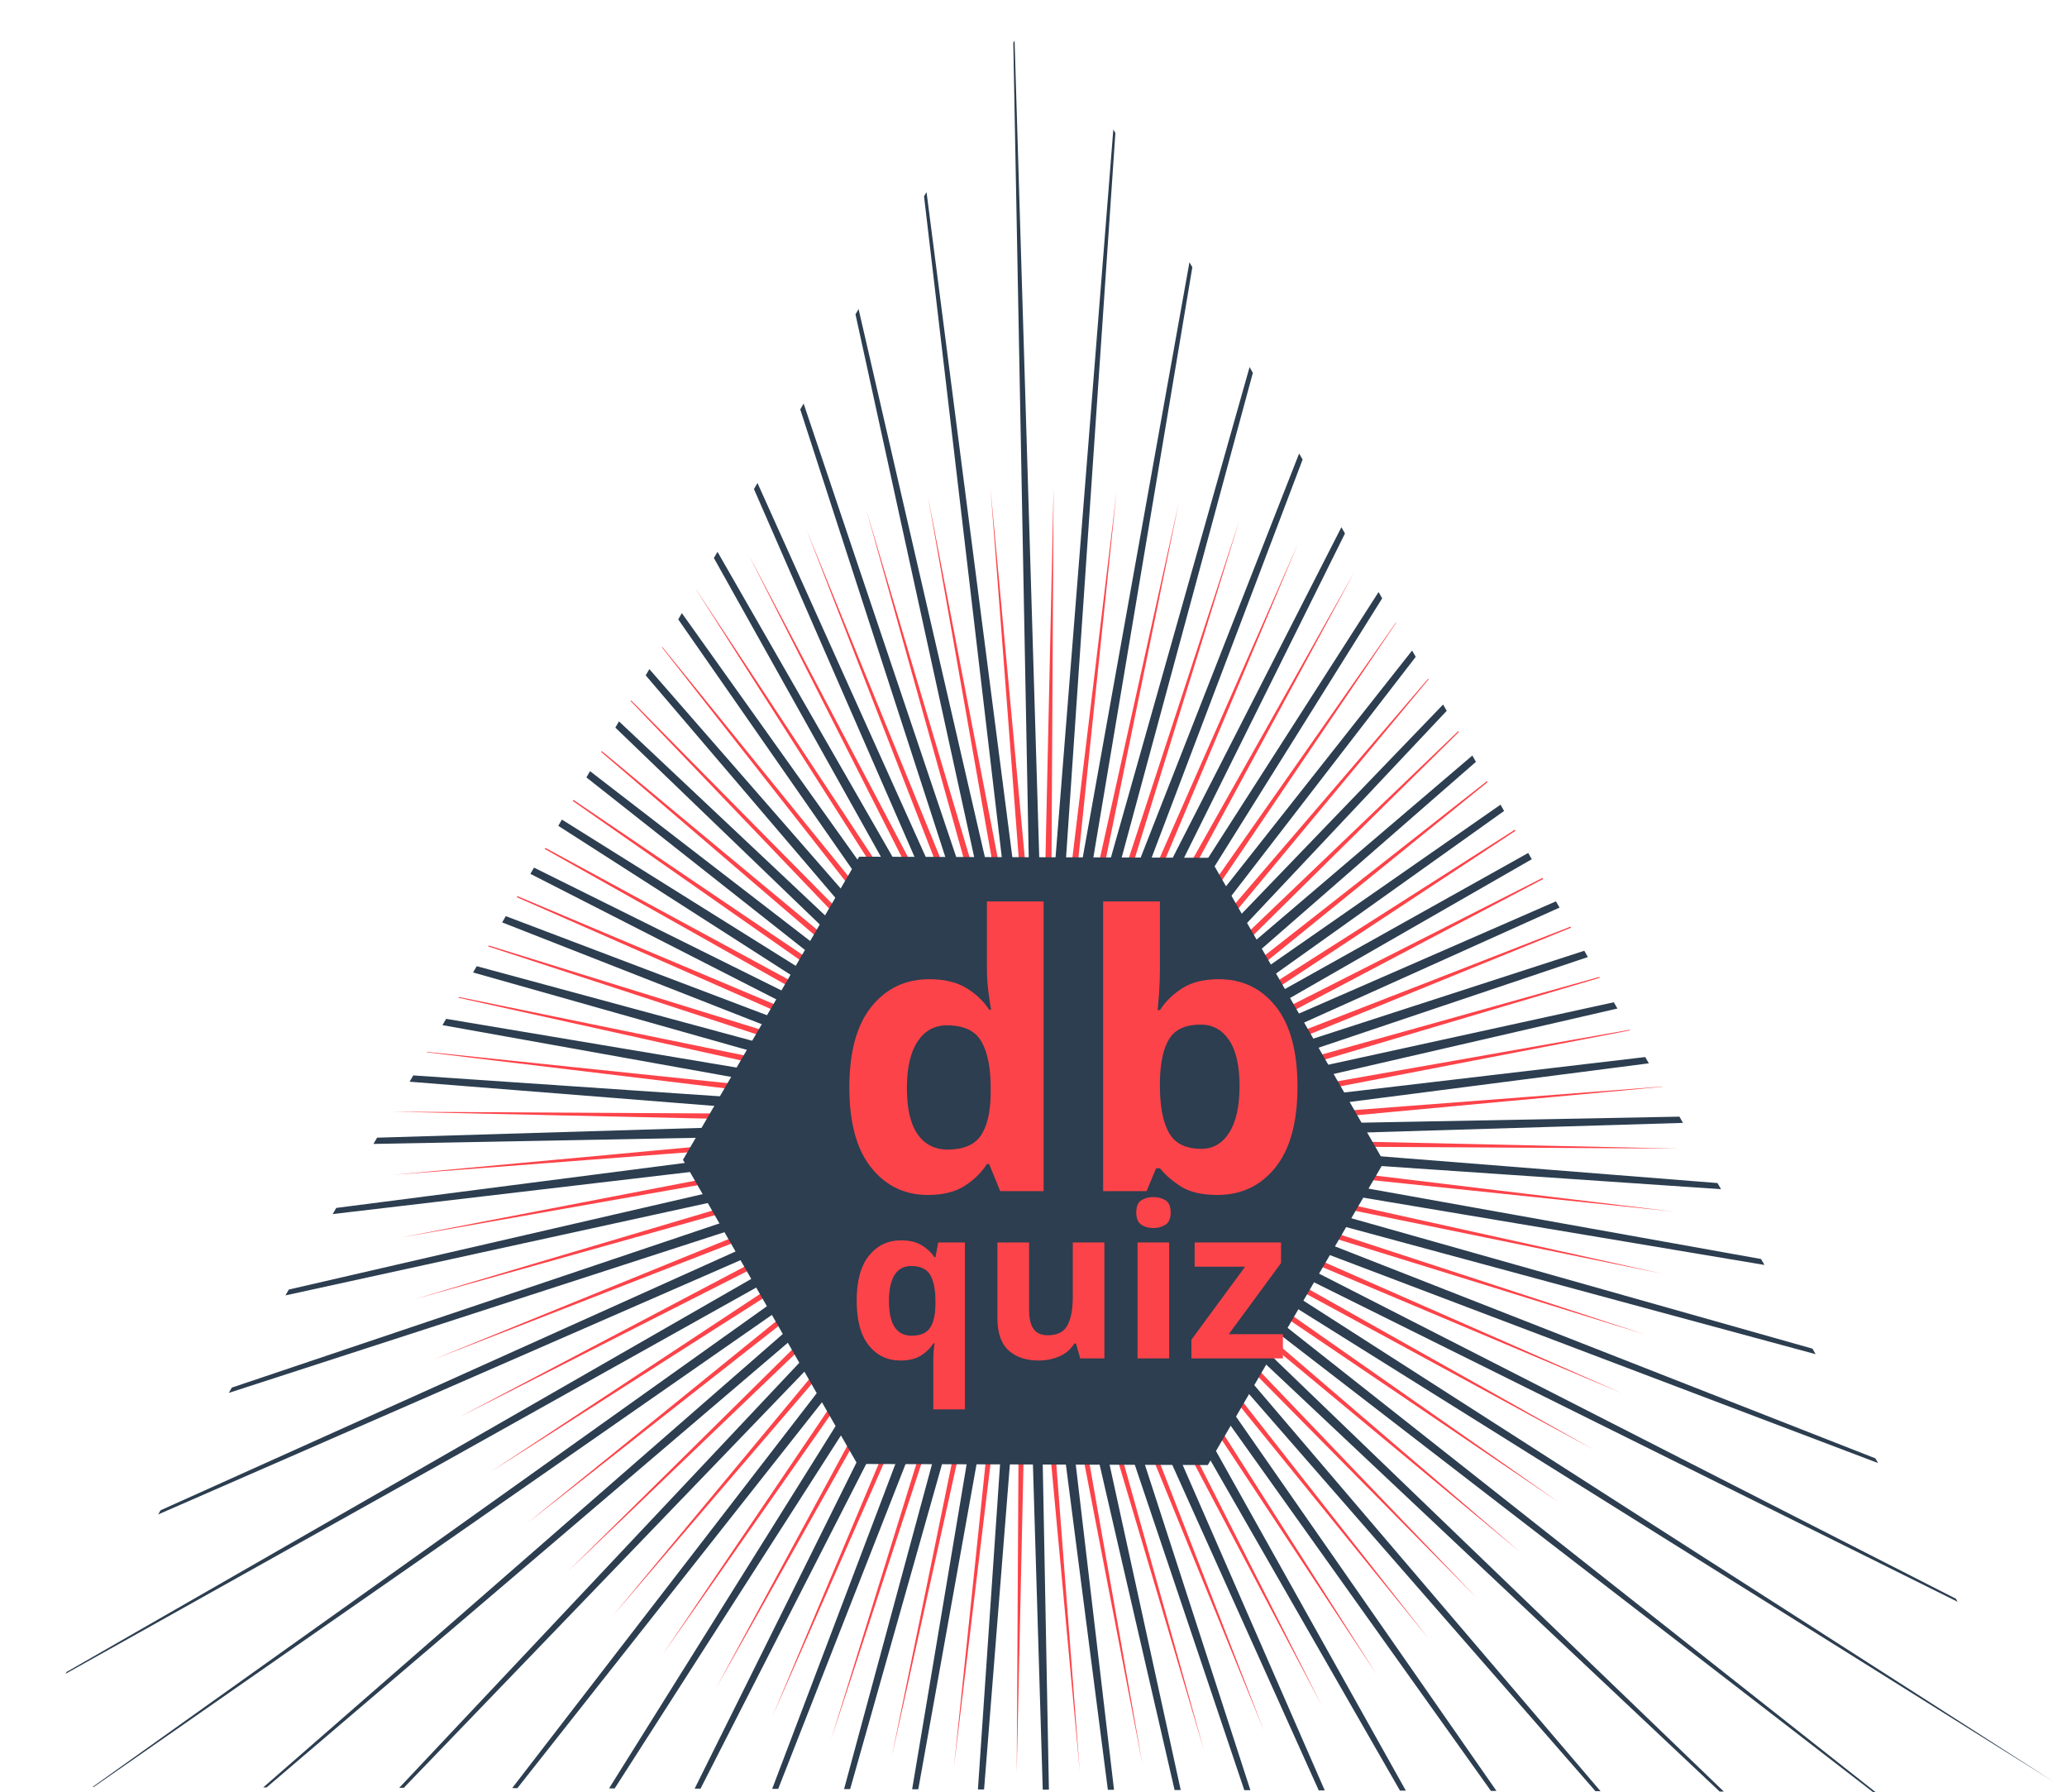
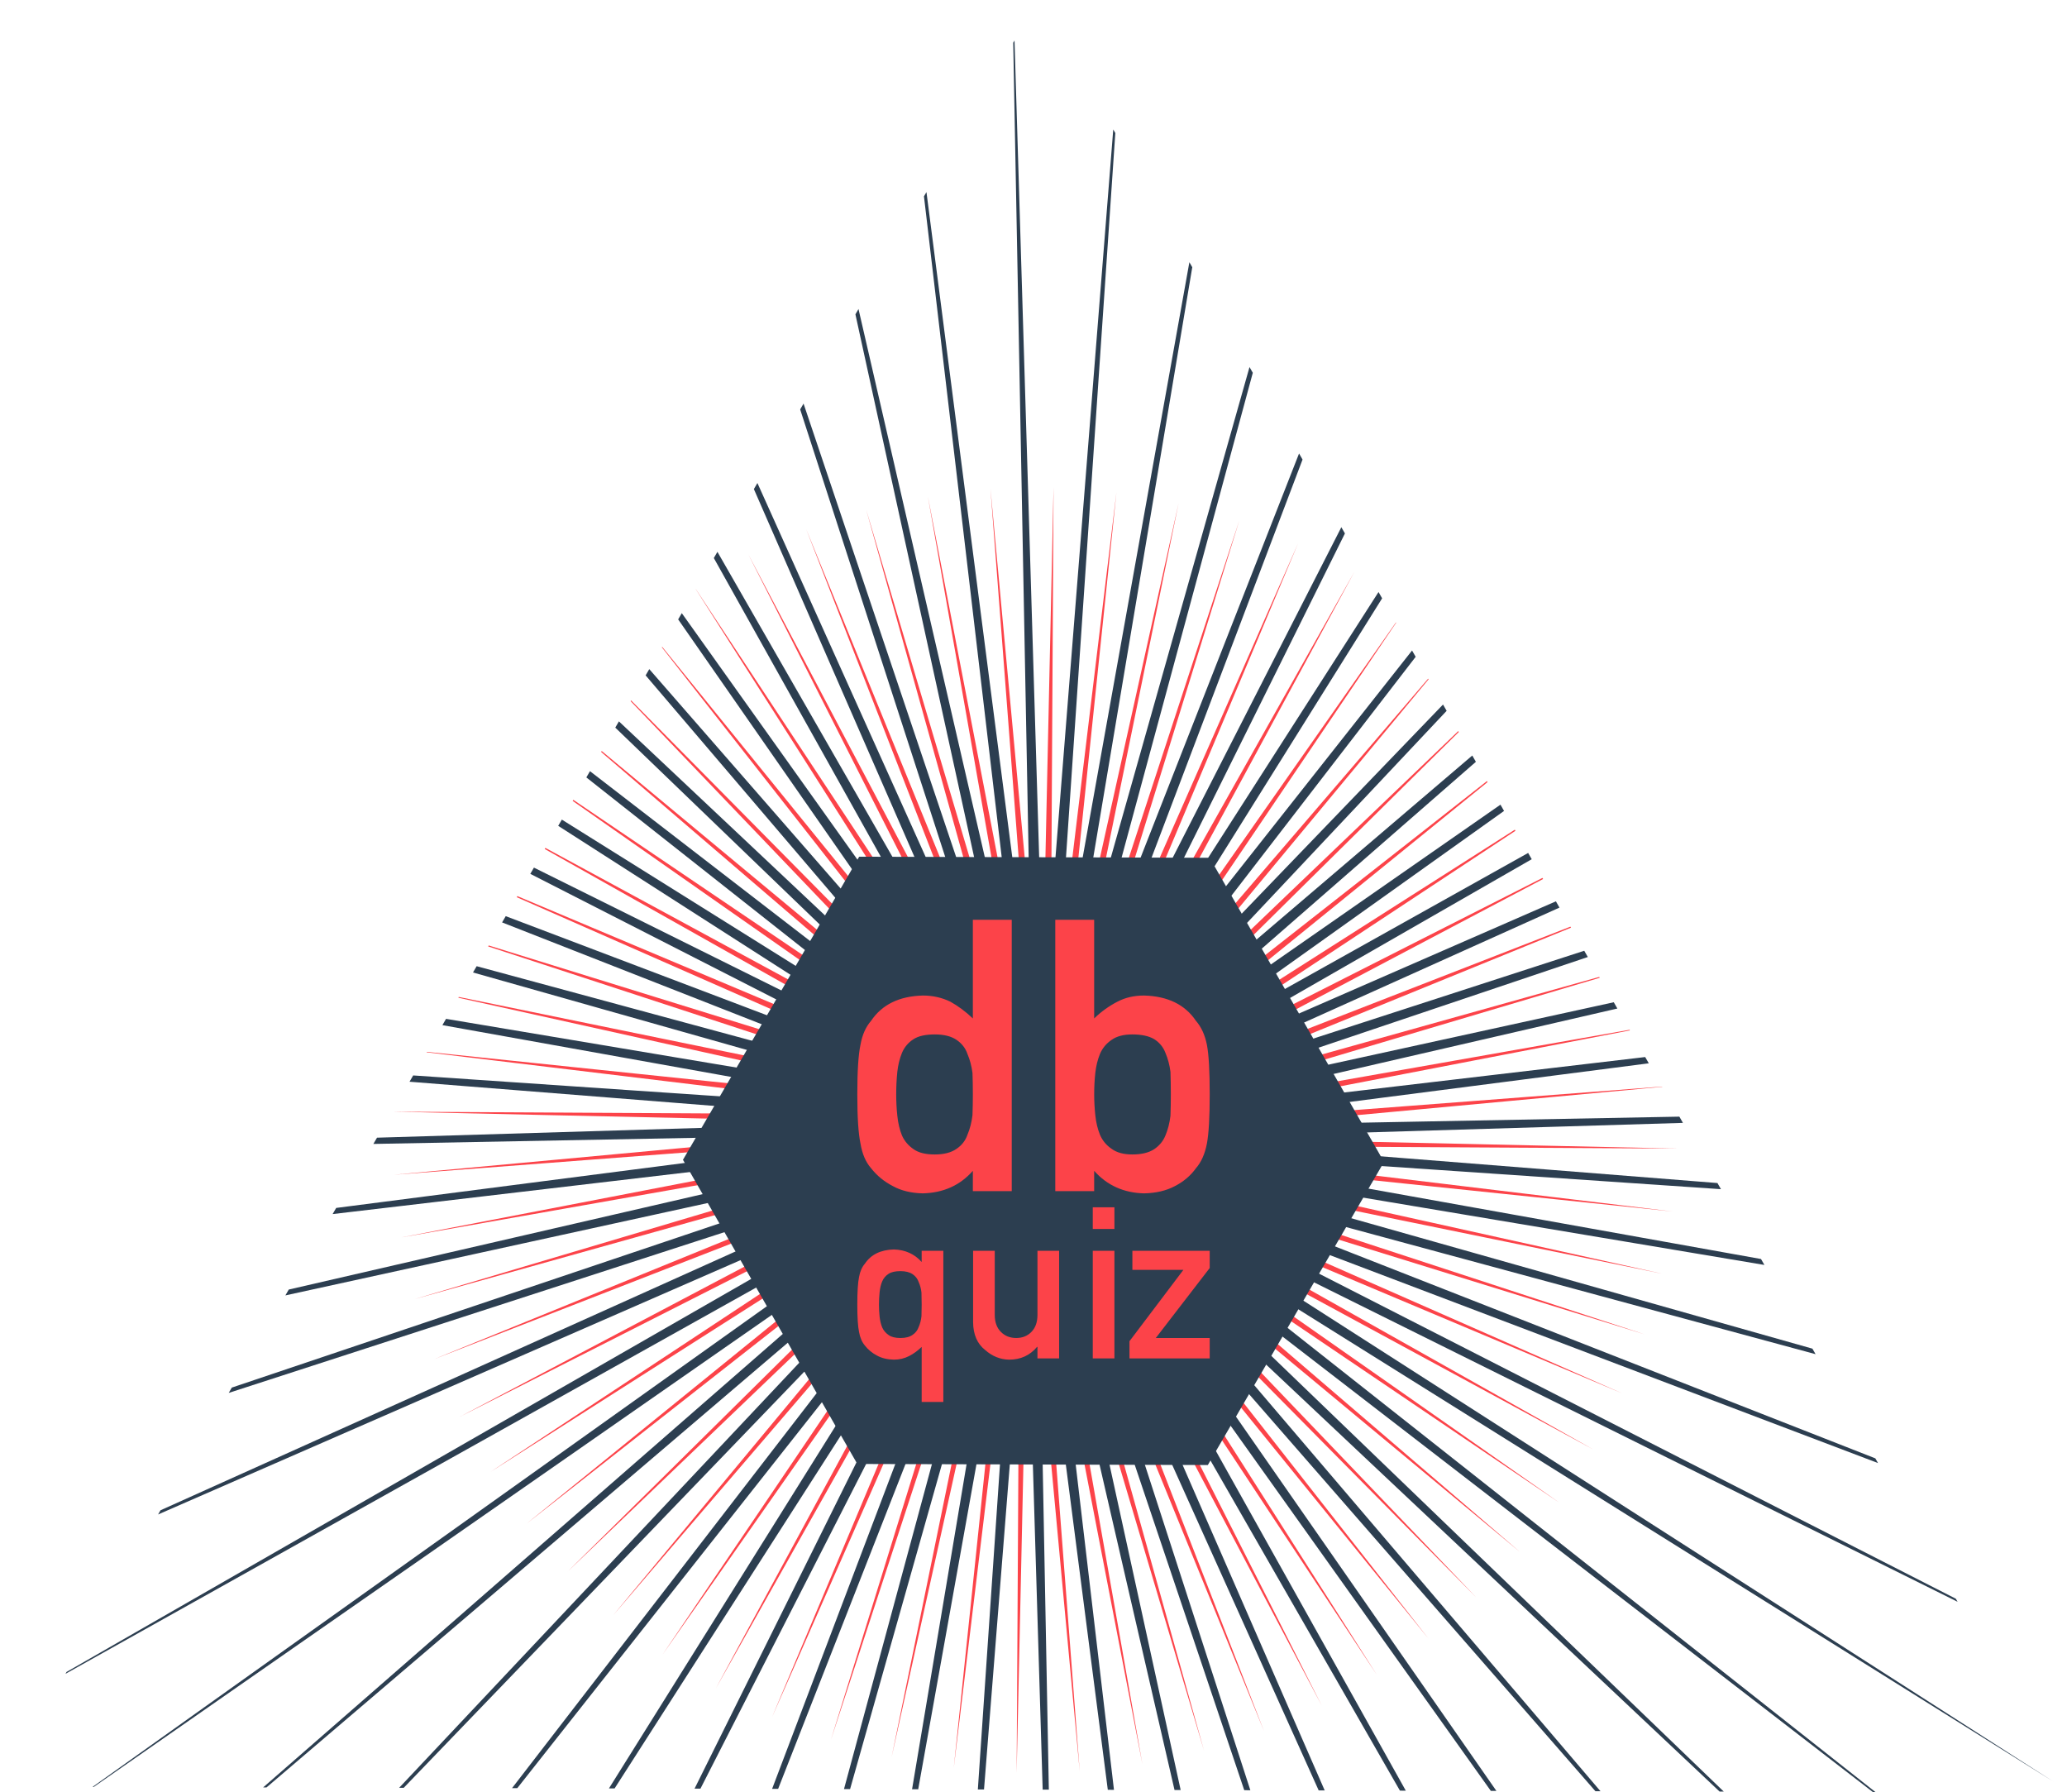
- <svg xmlns="http://www.w3.org/2000/svg" width="300" height="260" id="svg3078" version="1.1">
-   <defs id="defs3080">
-     <clipPath clipPathUnits="userSpaceOnUse" id="clipPath4299">
-       <path style="fill:#364e59;fill-opacity:1;stroke:none" id="path4301" d="m 558.143,513.976 -803.322,-2.287 403.642,-694.553 z" transform="matrix(0.7567492,0,0,0.7567492,-1109.707,-369.5409)" />
-     </clipPath>
-     <clipPath clipPathUnits="userSpaceOnUse" id="clipPath3065">
-       <path style="fill:#364e59;fill-opacity:1;stroke:none" id="path3067" d="m 558.143,513.976 -803.322,-2.287 403.642,-694.553 z" transform="matrix(0.7567492,0,0,0.7567492,-1109.707,-369.5409)" />
+ <svg xmlns="http://www.w3.org/2000/svg" width="300" height="260">
+   <defs>
+     <clipPath id="a">
+       <path d="M-687.333 19.41l-607.913-1.73 305.456-525.603z" fill="#364e59" />
    </clipPath>
  </defs>
-   <g id="layer1" transform="translate(0,-792.3622)">
-     <g id="g3125" transform="matrix(0.5636379,0,0,0.5636379,-62.13243,765.0645)">
-       <path style="fill:#fc4349;fill-opacity:1;stroke:none" id="path4471" d="m -967.82,-160.961 141.164,79.481 -142.687,-77.298 132.694,92.935 -134.423,-90.912 122.945,105.494 -124.865,-103.65 112.013,117.037 -114.104,-115.39 100.002,127.452 -102.245,-126.018 87.028,136.64 -89.4,-135.433 73.216,144.513 -75.695,-143.544 58.699,150.993 -61.261,-150.272 43.616,156.02 -46.237,-155.553 28.114,159.544 -30.767,-159.336 12.34,161.531 -15.001,-161.584 -3.552,161.963 0.909,-162.277 -19.41,160.835 16.81,-161.406 -35.081,158.158 32.55,-158.981 -50.414,153.958 47.976,-155.025 -65.262,148.275 62.94,-149.576 -79.481,141.164 77.298,-142.687 -92.935,132.694 90.912,-134.423 -105.494,122.945 103.65,-124.865 -117.037,112.013 115.389,-114.104 -127.452,100.002 126.018,-102.245 -136.64,87.028 135.433,-89.4 -144.513,73.216 143.544,-75.695 -150.993,58.699 150.272,-61.261 -156.02,43.616 155.553,-46.237 -159.544,28.114 159.336,-30.767 -161.531,12.34 161.584,-15.001 -161.963,-3.552 162.277,0.909 -160.835,-19.41 161.406,16.81 -158.158,-35.081 158.981,32.55 -153.958,-50.414 155.025,47.976 -148.275,-65.262 149.576,62.94 -141.164,-79.481 142.687,77.298 -132.694,-92.935 134.423,90.912 -122.945,-105.494 124.865,103.65 -112.013,-117.037 114.104,115.39 -100.002,-127.452 102.245,126.018 -87.028,-136.64 89.4,135.433 -73.216,-144.513 75.695,143.544 -58.699,-150.993 61.261,150.272 -43.616,-156.02 46.237,155.553 -28.114,-159.544 30.767,159.336 -12.34,-161.531 15.002,161.584 3.552,-161.963 -0.909,162.277 19.41,-160.835 -16.81,161.406 35.081,-158.158 -32.55,158.981 50.414,-153.958 -47.976,155.025 65.262,-148.275 -62.94,149.576 79.481,-141.164 -77.298,142.687 92.935,-132.694 -90.912,134.423 105.494,-122.945 -103.65,124.865 117.037,-112.013 -115.39,114.104 127.452,-100.002 -126.018,102.245 136.64,-87.028 -135.433,89.4 144.513,-73.216 -143.544,75.695 150.993,-58.699 -150.272,61.261 156.02,-43.616 -155.553,46.237 159.544,-28.114 -159.336,30.767 161.531,-12.34 -161.584,15.001 161.963,3.552 -162.277,-0.909 160.835,19.41 -161.406,-16.81 158.158,35.081 -158.981,-32.55 153.958,50.414 -155.025,-47.976 148.275,65.262 z" transform="matrix(0.8755475,0,0,0.8755475,1244.284,492.934)" clip-path="url(#clipPath4299)" />
-       <path clip-path="url(#clipPath4299)" transform="matrix(0.8755475,0,0,0.8755475,1244.284,492.934)" d="M -959.861,-155.971 -691.274,16.219 -961.911,-153.031 -711.495,44.655 -964.24,-150.307 -734.406,70.972 -966.824,-147.824 -759.787,94.917 -969.64,-145.607 l 182.248,261.866 -185.267,-259.935 155.703,278.468 -158.897,-276.843 127.658,292.389 -130.996,-291.084 98.384,303.494 -101.834,-302.522 68.163,311.676 -71.691,-311.047 37.285,316.856 -40.858,-316.576 6.048,318.985 -9.632,-319.057 -25.247,318.042 21.688,-318.465 -56.299,314.036 52.798,-314.805 -86.808,307.005 83.4,-308.114 -116.482,297.018 113.199,-298.456 -145.034,284.171 141.908,-285.923 -172.189,268.587 169.25,-270.637 -197.686,250.416 194.962,-252.744 -221.28,229.833 218.797,-232.418 -242.742,207.037 240.524,-209.853 -261.866,182.248 259.935,-185.267 -278.468,155.703 276.843,-158.897 -292.389,127.658 291.084,-130.996 -303.494,98.384 302.522,-101.834 -311.676,68.163 311.047,-71.691 -316.856,37.285 316.577,-40.858 -318.985,6.048 319.057,-9.632 -318.042,-25.247 318.465,21.688 -314.036,-56.299 314.805,52.798 -307.005,-86.808 308.114,83.4 -297.018,-116.482 298.456,113.199 -284.171,-145.034 285.923,141.908 -268.587,-172.189 270.637,169.25 -250.416,-197.686 252.744,194.962 -229.833,-221.28 232.418,218.797 -207.037,-242.742 209.853,240.524 -182.248,-261.866 185.267,259.935 -155.703,-278.468 158.897,276.843 -127.658,-292.389 130.996,291.084 -98.384,-303.494 101.834,302.522 -68.163,-311.676 71.691,311.047 -37.285,-316.856 40.858,316.576 -6.048,-318.985 9.632,319.057 25.247,-318.042 -21.688,318.465 56.299,-314.036 -52.798,314.805 86.808,-307.005 -83.4,308.114 116.482,-297.018 -113.199,298.456 145.034,-284.171 -141.908,285.923 172.189,-268.587 -169.25,270.637 197.686,-250.416 -194.962,252.744 221.28,-229.833 -218.797,232.418 242.742,-207.037 -240.524,209.853 261.866,-182.248 -259.935,185.267 278.468,-155.703 -276.843,158.897 292.389,-127.658 -291.084,130.996 303.494,-98.384 -302.522,101.834 311.676,-68.163 -311.047,71.691 316.856,-37.285 -316.576,40.858 318.985,-6.048 -319.057,9.632 318.042,25.247 -318.465,-21.688 314.036,56.299 -314.805,-52.798 307.005,86.808 -308.114,-83.4 297.018,116.482 -298.456,-113.199 284.171,145.034 z" id="path4473" style="fill:#2c3e50;fill-opacity:1;stroke:none" />
-       <path style="fill:#2c3e50;fill-opacity:1;stroke:none" id="path4475" d="m -144.117,348.513 -259.652,148.858 -258.741,-150.436 0.911,-299.294 259.652,-148.858 258.741,150.436 z" transform="matrix(0,-0.3015822,0.3015822,0,316.6266,225.8083)" />
-       <text xml:space="preserve" style="font-size:98.123px;font-style:normal;font-variant:normal;font-weight:bold;font-stretch:normal;text-align:start;line-height:125%;letter-spacing:0px;word-spacing:0px;writing-mode:lr-tb;text-anchor:start;fill:#fc4349;fill-opacity:1;stroke:none;font-family:DIN Alternate;-inkscape-font-specification:DIN Alternate Bold" x="324.523" y="355.091" id="text4479">
-         <tspan id="tspan4481" x="324.523" y="355.091">db</tspan>
-       </text>
-       <text id="text4483" y="398.16" x="328.375" style="font-size:54.66px;font-style:normal;font-variant:normal;font-weight:bold;font-stretch:normal;text-align:start;line-height:125%;letter-spacing:0px;word-spacing:0px;writing-mode:lr-tb;text-anchor:start;fill:#fc4349;fill-opacity:1;stroke:none;font-family:DIN Alternate;-inkscape-font-specification:DIN Alternate Bold" xml:space="preserve">
-         <tspan dx="0 0.432 1.296 -1.728" y="398.16" x="328.375" id="tspan4485">quiz</tspan>
-       </text>
-     </g>
-   </g>
+   <path d="M-967.82-160.96l141.164 79.48-142.687-77.298 132.694 92.935-134.422-90.912L-848.127-51.26l-124.865-103.65L-860.98-37.874l-114.103-115.39L-875.08-25.81l-102.246-126.02 87.028 136.64-89.4-135.432L-906.482-6.11l-75.695-143.543L-923.48 1.34l-61.26-150.27 43.617 156.018-46.237-155.552 28.113 159.543-30.767-159.338 12.34 161.53-15-161.583-3.553 161.962.91-162.277-19.412 160.835 16.813-161.406-35.08 158.158 32.55-158.98-50.416 153.956 47.976-155.025-65.262 148.275 62.94-149.577-79.48 141.166 77.298-142.687-92.935 132.693 90.912-134.423-105.494 122.944 103.65-124.865-117.036 112.01 115.39-114.103L-1140.36-59.65l126.018-102.244-136.64 87.028 135.433-89.4-144.51 73.215 143.543-75.697-150.993 58.7 150.27-61.262-156.02 43.617 155.554-46.237-159.544 28.115 159.336-30.767-161.53 12.34 161.583-15.002-161.964-3.552 162.276.91-160.834-19.41 161.405 16.81-158.158-35.082 158.982 32.55-153.96-50.414 155.026 47.976-148.274-65.262 149.575 62.94-141.164-79.482 142.688 77.3-132.693-92.936 134.423 90.91-122.945-105.493 124.865 103.65-112.013-117.034 114.104 115.39-100-127.453 102.243 126.018-87.03-136.64 89.402 135.434-73.216-144.513 75.694 143.544-58.7-150.993 61.262 150.273-43.616-156.02 46.238 155.553-28.114-159.543 30.768 159.335-12.34-161.53 15 161.584 3.553-161.962-.91 162.277 19.41-160.835-16.81 161.406 35.082-158.157-32.55 158.98 50.415-153.956-47.976 155.025 65.262-148.276-62.94 149.576 79.48-141.164-77.297 142.686 92.937-132.693-90.912 134.42 105.494-122.944-103.65 124.865 117.036-112.013-115.39 114.105 127.452-100.003-126.018 102.244 136.64-87.028-135.433 89.4 144.512-73.216-143.545 75.697 150.993-58.7-150.273 61.262 156.02-43.618-155.553 46.236 159.544-28.114-159.336 30.767 161.53-12.34-161.584 15 161.963 3.555-162.277-.91 160.835 19.41-161.407-16.81 158.16 35.082-158.98-32.55 153.956 50.413-155.026-47.976 148.276 65.262z" transform="translate(639.193 250.54) scale(.4935)" clip-path="url(#a)" fill="#fc4349" />
+   <path clip-path="url(#a)" transform="translate(639.193 250.54) scale(.4935)" d="M-959.86-155.97l268.586 172.19-270.637-169.25 250.414 197.685-252.745-194.962 229.833 221.28-232.418-218.797 207.037 242.74-209.853-240.523 182.247 261.866-185.267-259.937 155.704 278.468-158.897-276.84 127.66 292.39-130.997-291.087 98.384 303.494-101.834-302.522 68.163 311.676-71.69-311.047 37.284 316.856-40.858-316.577 6.046 318.985-9.63-319.058-25.248 318.042 21.687-318.465-56.3 314.035 52.8-314.805-86.81 307.005 83.402-308.114-116.483 297.02 113.2-298.457-145.035 284.17 141.907-285.92-172.19 268.586 169.25-270.637-197.686 250.415 194.963-252.744-221.28 229.834 218.798-232.418-242.74 207.038 240.523-209.853-261.863 182.25 259.935-185.267-278.468 155.703 276.843-158.897-292.39 127.656 291.085-130.996-303.494 98.386 302.525-101.835-311.676 68.166 311.046-71.692-316.856 37.285 316.575-40.86-318.985 6.05 319.057-9.632-318.042-25.246 318.465 21.688-314.036-56.298 314.806 52.798-307.006-86.808 308.114 83.4-297.018-116.482 298.456 113.2-284.17-145.035 285.922 141.908-268.586-172.188 270.637 169.25-250.418-197.686 252.745 194.96-229.834-221.28 232.418 218.798-207.037-242.74 209.853 240.523-182.247-261.865 185.265 259.935-155.702-278.47 158.896 276.844-127.66-292.388 130.997 291.084-98.384-303.493 101.834 302.522-68.163-311.677 71.69 311.047-37.284-316.857 40.86 316.577-6.05-318.985 9.632 319.057 25.247-318.043-21.69 318.463 56.3-314.034-52.8 314.804 86.81-307.004-83.4 308.114 116.48-297.018-113.2 298.456 145.035-284.17-141.908 285.922 172.19-268.587-169.25 270.637 197.686-250.415-194.963 252.74 221.28-229.834-218.796 232.417 242.742-207.037-240.524 209.853 261.866-182.25-259.935 185.267 278.468-155.703-276.84 158.897 292.39-127.657-291.086 130.996 303.494-98.386-302.523 101.834 311.676-68.164-311.046 71.692 316.856-37.286-316.58 40.86 318.985-6.048-319.056 9.632 318.04 25.246-318.463-21.688 314.036 56.3-314.806-52.8 307.006 86.81-308.115-83.402 297.018 116.483-298.456-113.2 284.17 145.034z" fill="#2c3e50" />
+   <path d="M175.572 124.474l25.303 44.136-25.572 43.982-50.875-.155L99.125 168.3l25.572-43.98z" fill="#2c3e50" />
+   <path d="M141.198 169.902v2.943h5.644v-39.373h-5.644v14.313c-1.044-.99-2.134-1.8-3.268-2.43-1.224-.595-2.556-.892-3.996-.892-3.42.09-5.924 1.315-7.508 3.673-.774.882-1.287 2.043-1.54 3.484-.305 1.422-.458 3.816-.458 7.183 0 3.313.153 5.69.46 7.13.25 1.512.764 2.71 1.538 3.59.846 1.08 1.9 1.945 3.16 2.593 1.206.666 2.655 1.018 4.348 1.054 2.988-.072 5.41-1.162 7.264-3.268m-5.536-19.795c1.332 0 2.385.26 3.16.784.774.523 1.305 1.207 1.593 2.053.36.846.603 1.764.73 2.754.035.99.053 2.026.053 3.106 0 .99-.018 1.998-.054 3.024-.126 1.045-.37 1.99-.73 2.836-.287.846-.818 1.53-1.593 2.052-.773.54-1.826.81-3.158.81-1.332 0-2.35-.252-3.052-.756-.774-.523-1.34-1.19-1.7-2-.343-.845-.568-1.8-.676-2.86-.108-1.01-.162-2.045-.162-3.107 0-1.116.054-2.205.162-3.268.108-.99.333-1.908.675-2.754.36-.845.926-1.51 1.7-1.998.702-.45 1.72-.675 3.052-.675M153.16 172.845h5.645v-2.943c1.872 2.106 4.285 3.196 7.237 3.268 1.747-.036 3.24-.388 4.483-1.054 1.26-.648 2.278-1.512 3.052-2.592.774-.882 1.305-2.08 1.593-3.592.27-1.44.405-3.816.405-7.13 0-3.366-.135-5.76-.405-7.182-.288-1.44-.82-2.602-1.593-3.484-1.585-2.358-4.096-3.583-7.535-3.673-1.44 0-2.727.297-3.86.892-1.226.63-2.35 1.44-3.377 2.43v-14.313h-5.644v39.373m11.18-22.738c1.333 0 2.386.225 3.16.675.775.487 1.324 1.153 1.648 2 .36.845.603 1.763.73 2.753.035 1.063.053 2.152.053 3.268 0 1.062-.017 2.097-.053 3.106-.126 1.06-.37 2.015-.73 2.86-.323.81-.872 1.477-1.646 2-.774.503-1.827.756-3.16.756-1.26 0-2.258-.27-2.996-.81-.775-.523-1.342-1.207-1.702-2.053-.342-.846-.567-1.79-.675-2.836-.108-1.026-.162-2.034-.162-3.024 0-1.08.054-2.115.162-3.106.108-.99.333-1.908.675-2.754.36-.846.927-1.53 1.702-2.052.738-.522 1.737-.783 2.997-.783" fill="#fc4349" />
+   <path d="M133.77 195.45v7.99h3.143v-21.934h-3.144v1.625c-1.034-1.163-2.377-1.77-4.032-1.82-1.916.05-3.315.733-4.197 2.046-.43.492-.716 1.14-.857 1.94-.17.793-.255 2.137-.255 4.033 0 1.844.085 3.168.255 3.97.14.802.426 1.46.858 1.97.472.602 1.06 1.084 1.76 1.445.673.37 1.485.566 2.438.586.792 0 1.53-.174 2.21-.525.633-.32 1.24-.762 1.82-1.324m-3.082-1.293c-.743 0-1.31-.14-1.7-.42-.432-.292-.748-.663-.948-1.114-.19-.47-.316-.993-.376-1.565-.06-.56-.09-1.138-.09-1.73 0-.62.03-1.228.09-1.82.06-.59.185-1.113.376-1.564.2-.472.516-.843.948-1.113.39-.25.957-.375 1.7-.376.742 0 1.328.146 1.76.437.43.292.727.673.887 1.144.21.47.346.983.406 1.534.02.582.03 1.17.03 1.76 0 .552-.01 1.104-.03 1.655-.06.582-.196 1.108-.407 1.58-.16.47-.456.852-.887 1.143-.432.3-1.018.45-1.76.45M141.234 191.886c.02 1.765.596 3.1 1.73 4 1.043.924 2.21 1.395 3.505 1.415 1.663 0 3.012-.615 4.045-1.85h.06v1.67h3.145v-15.614h-3.144v9.297c0 1.053-.29 1.875-.873 2.467-.572.592-1.31.887-2.21.887-.904 0-1.646-.295-2.228-.887-.59-.592-.887-1.414-.887-2.467v-9.297h-3.144v10.38M158.602 197.12h3.144v-15.614h-3.144v15.615m0-18.788h3.144v-3.144h-3.144v3.144M163.93 197.12h11.645v-2.963h-7.823l7.823-10.154v-2.497h-11.223v2.768h7.402l-7.823 10.35v2.497" fill="#fc4349" />
</svg>
